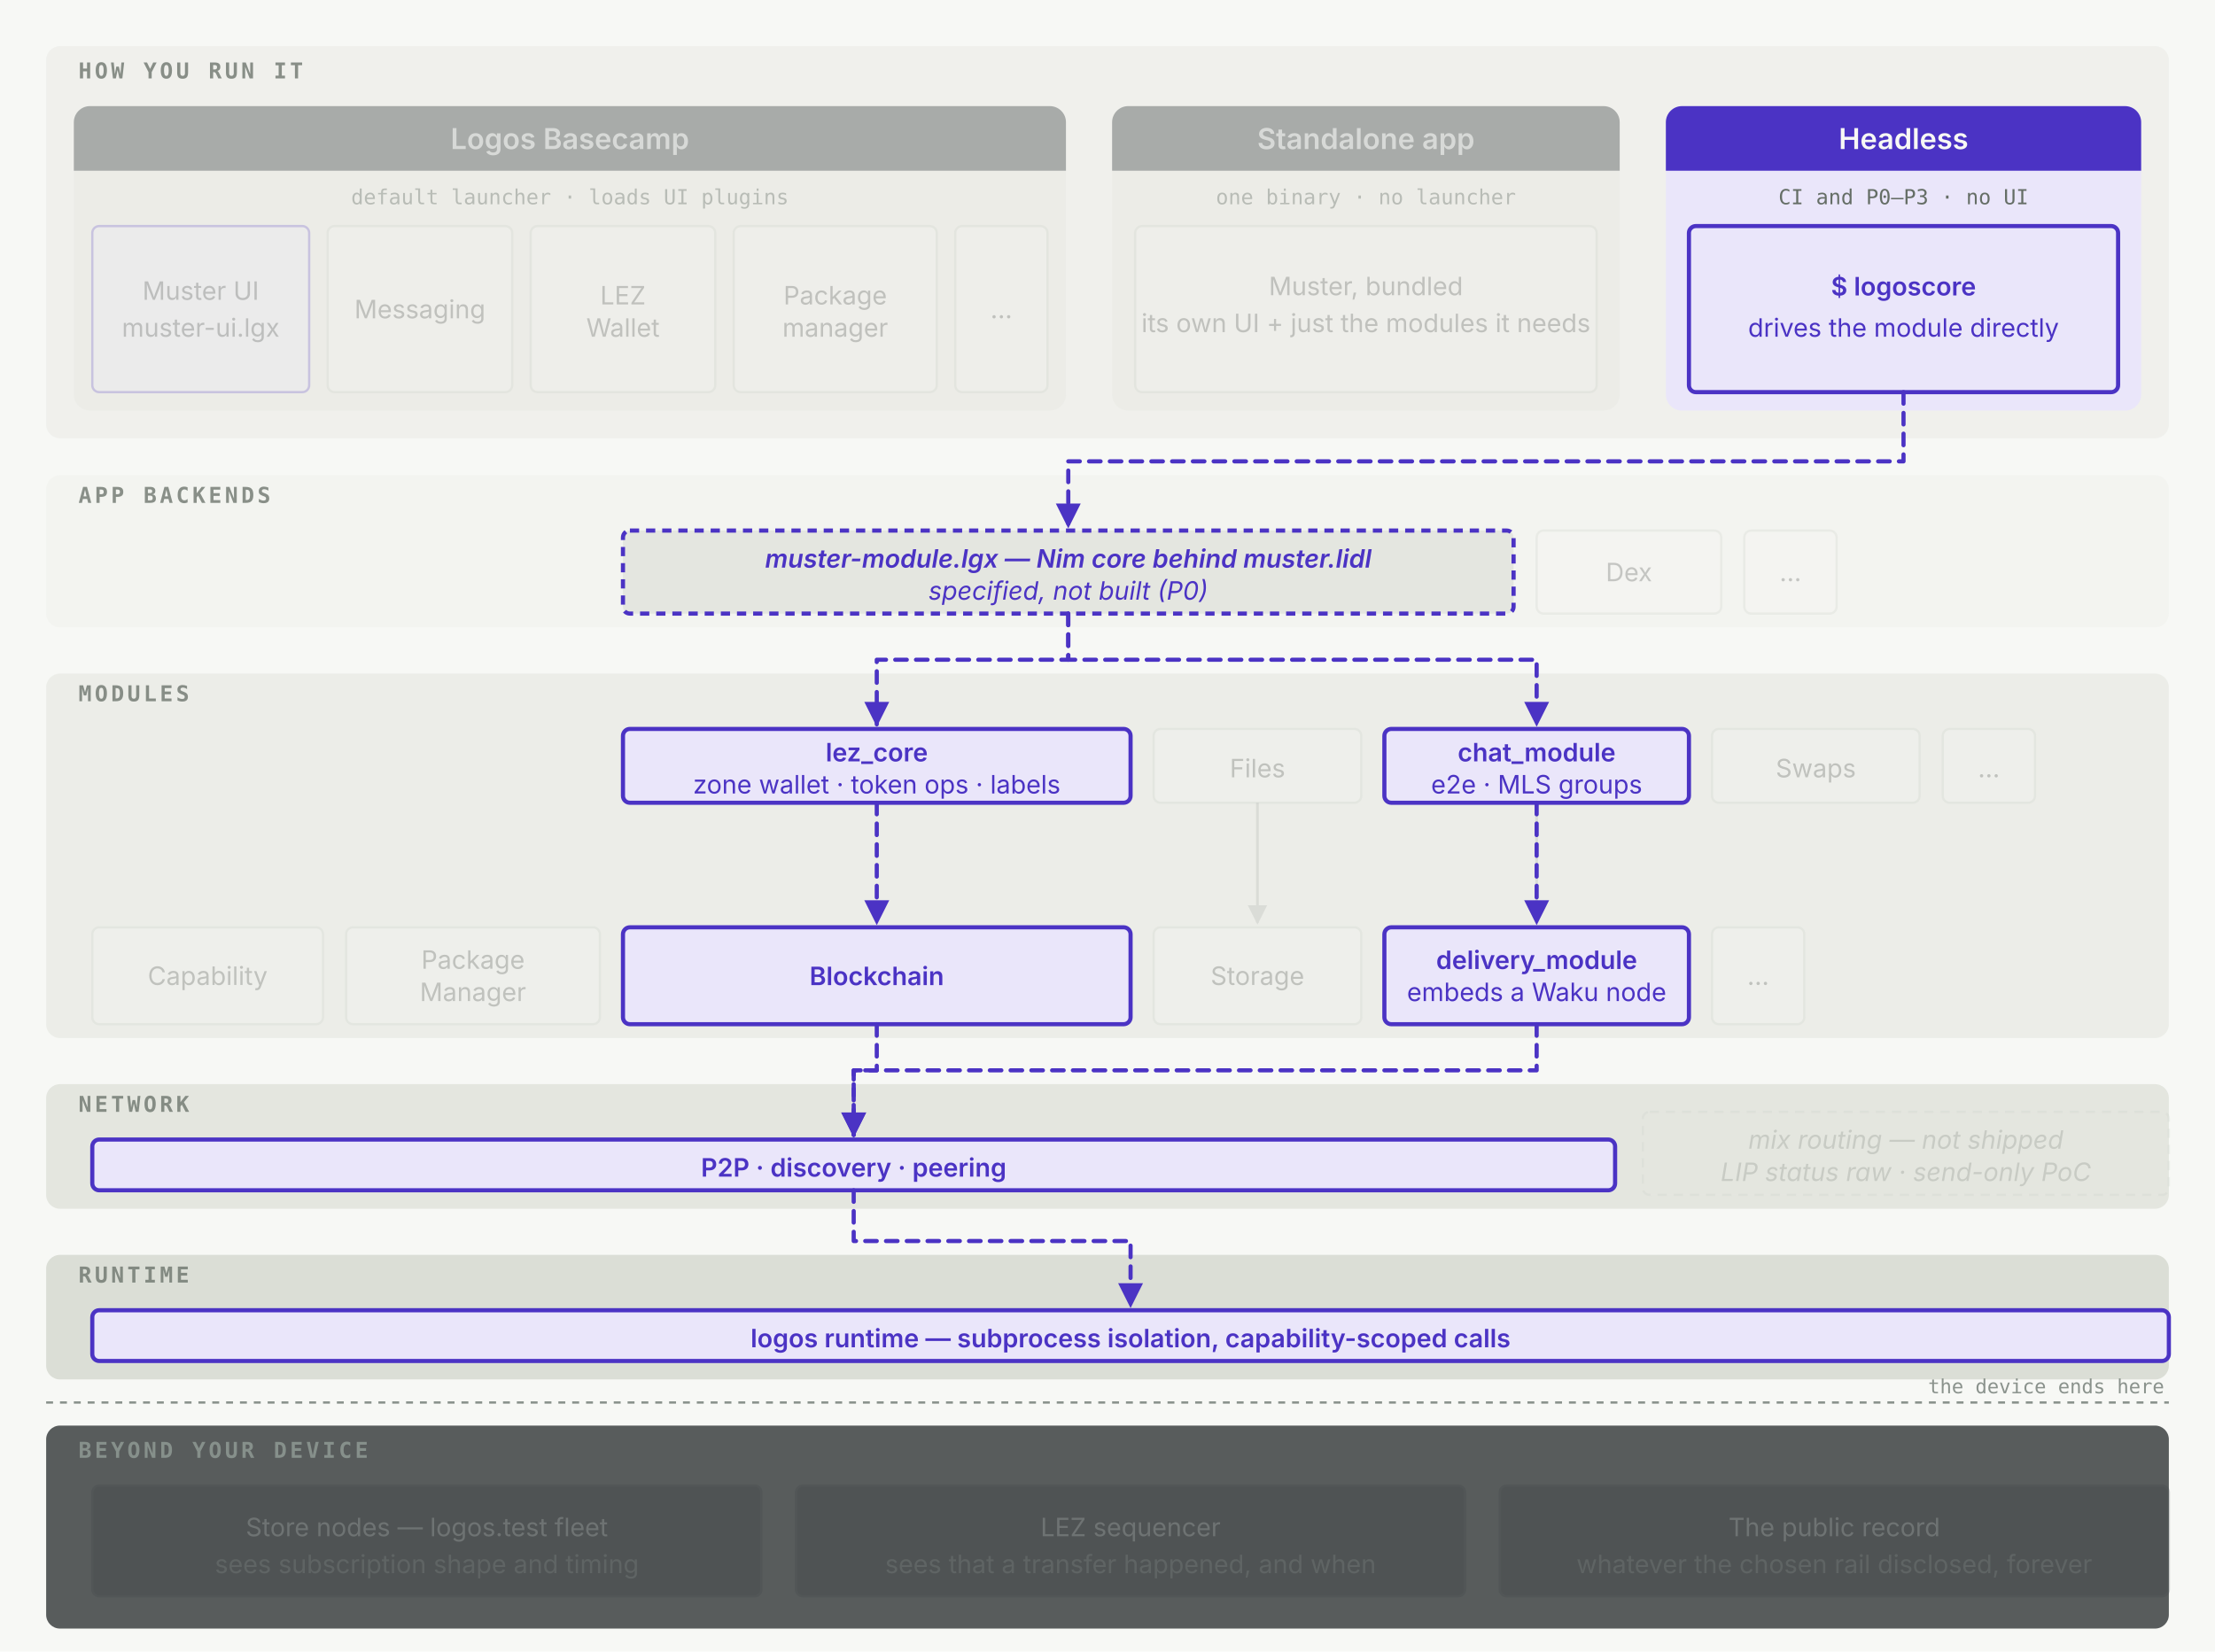
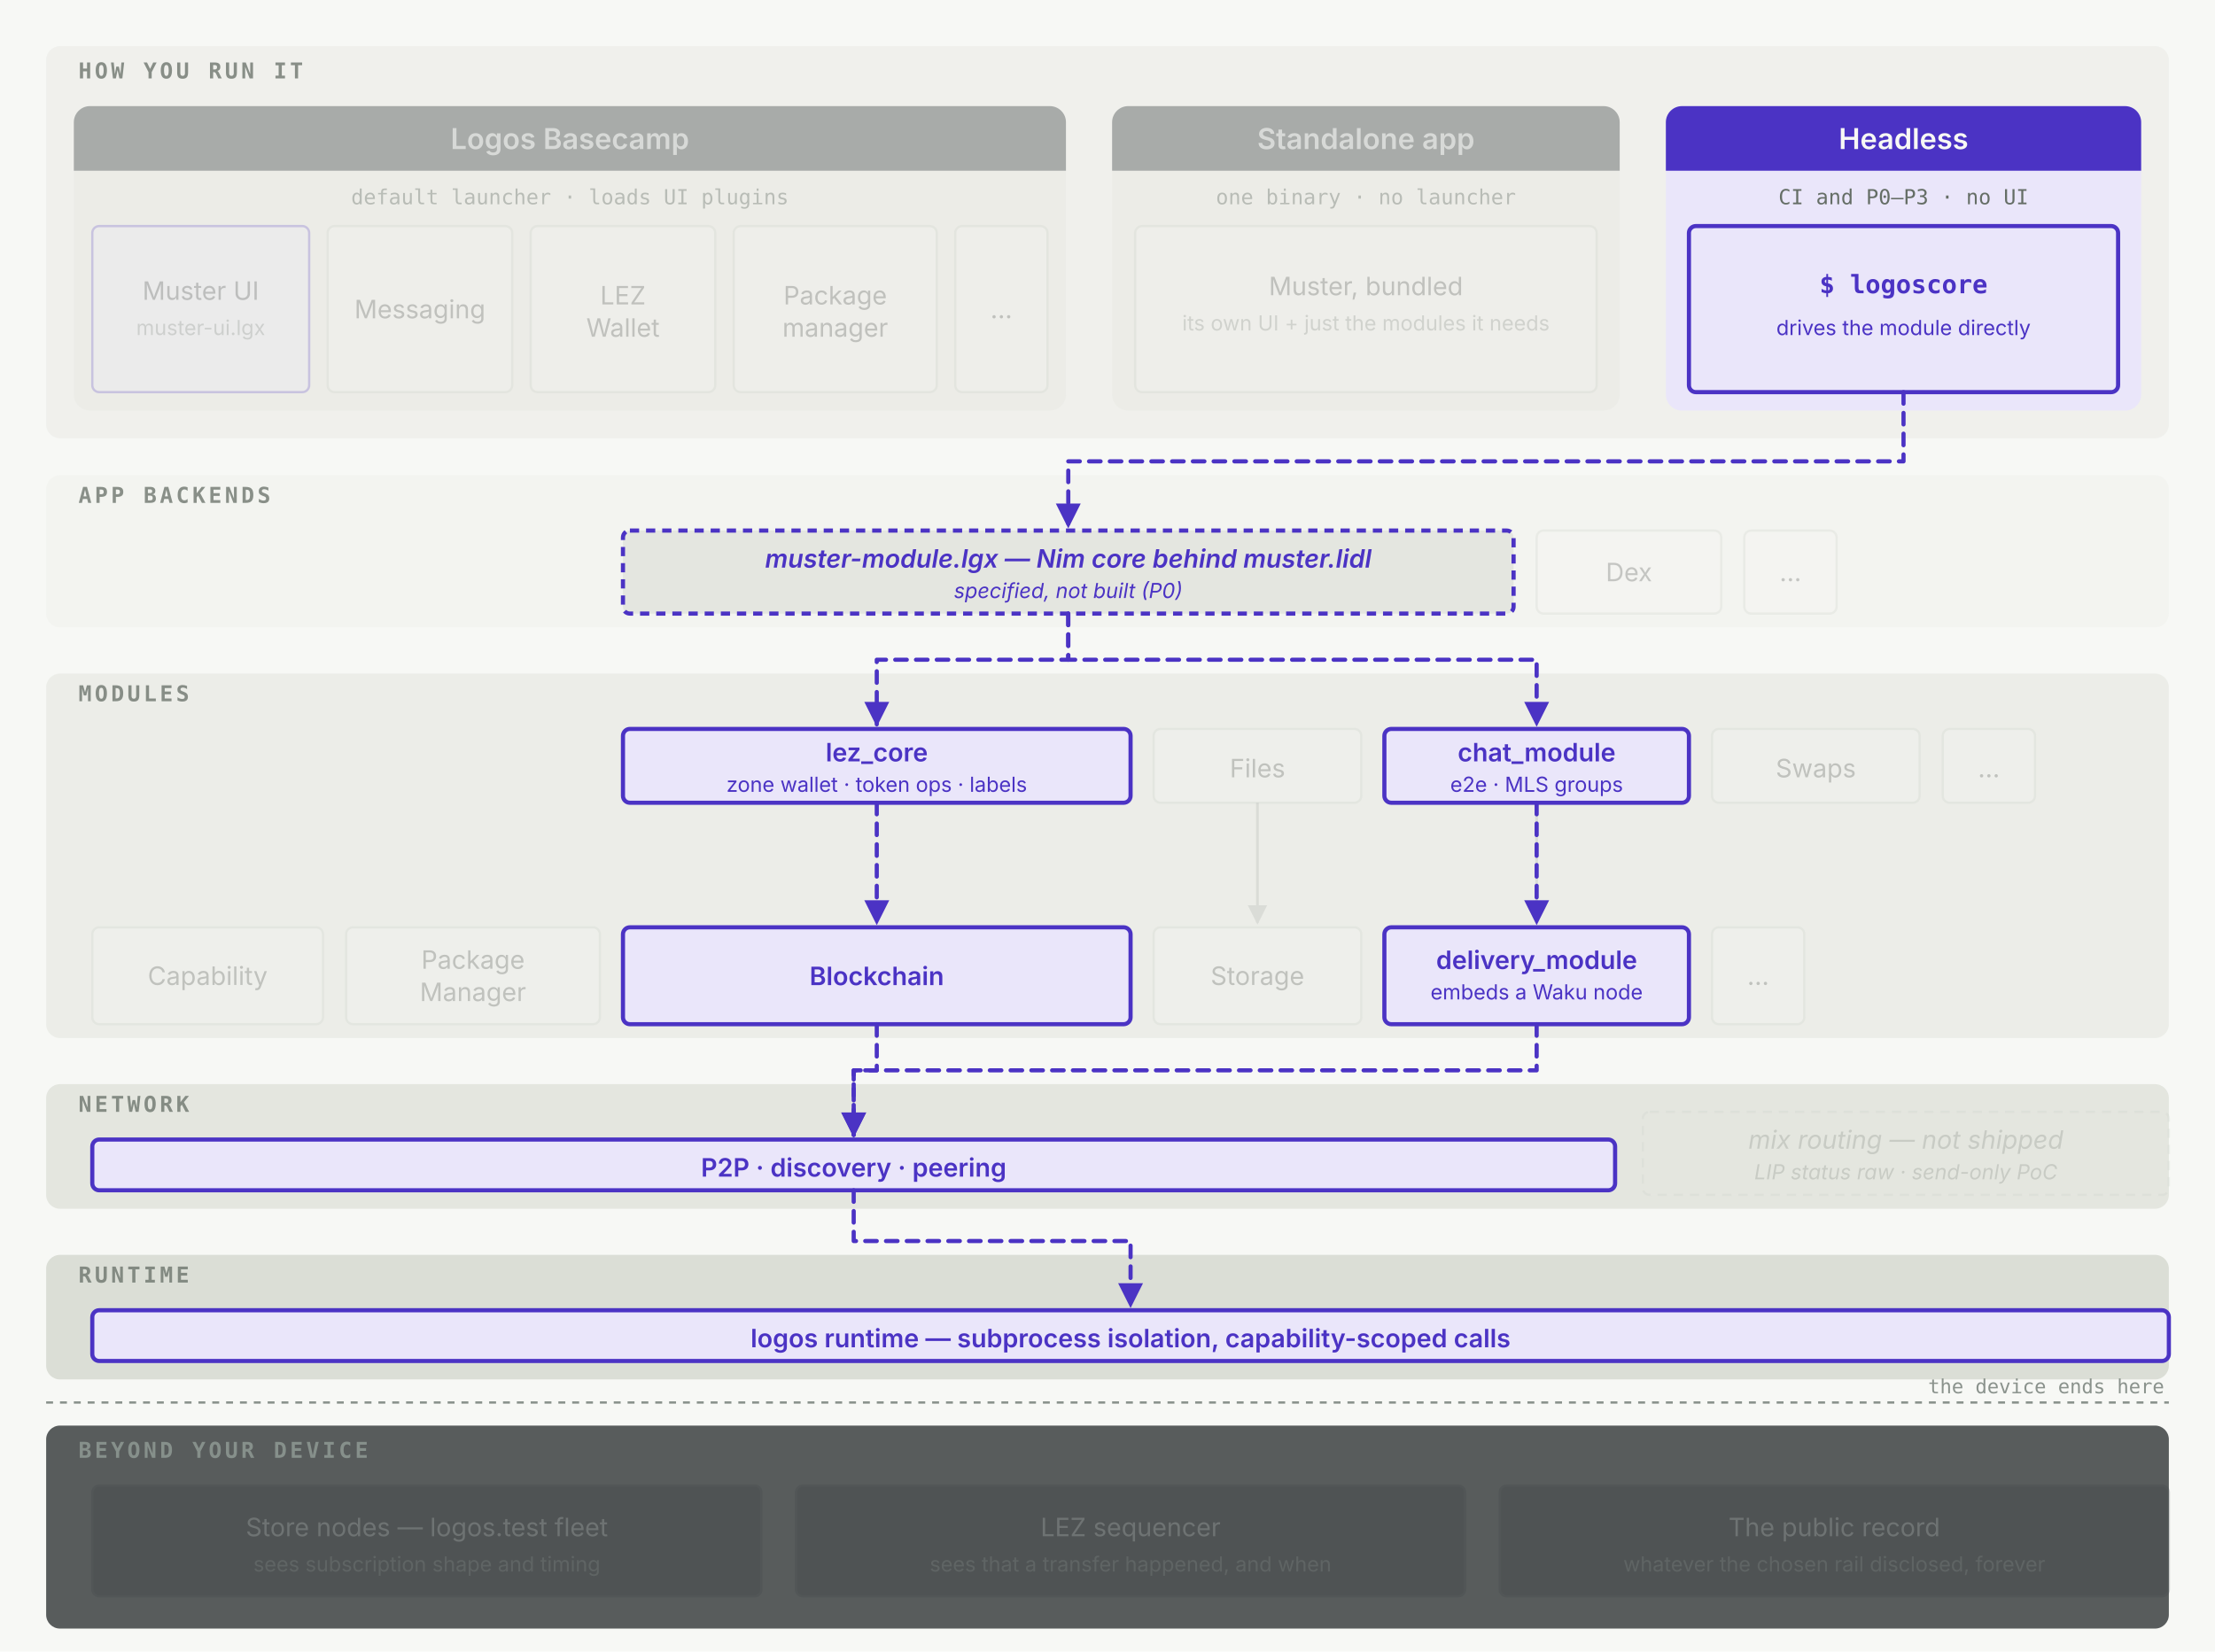
<svg xmlns="http://www.w3.org/2000/svg" class="bc-svg" width="960" height="716" viewBox="0 0 960 716" data-view="headless" role="img" aria-labelledby="bc-svg-title bc-svg-desc">
  <style>
  /* Tokens are declared on .bc-svg as well as .bc so that an &lt;svg&gt; lifted out of
     this page for static export carries them without any CSS rewriting. */
  .bc, .bc-svg {
    --bc-paper:   #E4E6E0;
    --bc-surface: #F7F8F5;
    --bc-ink:     #1A1F1C;
    --bc-muted:   #656E66;
    --bc-rule:    #C6CBC3;

    --bc-signal:      #4B33C4;
    --bc-signal-soft: #EAE6FA;
    --bc-settled:      #1E6B52;
    --bc-settled-soft: #DFEDE6;
    --bc-alarm:      #A32D1E;
    --bc-alarm-soft: #F6E3DF;

    --bc-outside:        #23282A;
    --bc-outside-ink:    #DCE2DE;
    --bc-outside-rule:   #3A4144;
    --bc-outside-accent: #8FA3F5;

    --bc-mono: 'DM Mono', ui-monospace, 'SF Mono', Menlo, monospace;
    --bc-sans: 'Instrument Sans', -apple-system, BlinkMacSystemFont, 'Segoe UI', sans-serif;
    --bc-dim: 0.22;
  }
  .bc { margin: 2em 0; color: #1A1F1C; }

  .bc-panel {
    background: #F7F8F5;
    border: 1px solid #C6CBC3;
    border-radius: 10px;
    overflow: hidden;
  }
  .bc-panel-header {
    padding: 0.7em 1.1em;
    background: #E4E6E0;
    border-bottom: 1px solid #C6CBC3;
    font-family: 'DM Mono', ui-monospace, 'SF Mono', Menlo, monospace;
    font-size: 0.7em;
    font-weight: 600;
    color: #656E66;
    text-transform: uppercase;
    letter-spacing: 0.08em;
    display: flex;
    align-items: center;
    gap: 0.6em;
  }
  .bc-panel-header .bc-spacer { margin-left: auto; }

  .bc-playpause {
    font-family: 'DM Mono', ui-monospace, 'SF Mono', Menlo, monospace;
    font-size: 0.95em;
    text-transform: uppercase;
    letter-spacing: 0.06em;
    padding: 0.3em 0.7em;
    border: 1px solid #C6CBC3;
    background: #F7F8F5;
    color: #656E66;
    border-radius: 999px;
    cursor: pointer;
  }
  .bc-playpause:hover { border-color: #1A1F1C; color: #1A1F1C; }
  .bc-playpause:focus-visible { outline: 2px solid #4B33C4; outline-offset: 2px; }

  /* ── Tabs ── */
  .bc-tabs {
    display: flex;
    flex-wrap: wrap;
    gap: 0.35em;
    padding: 0.85em 1em;
    background: #E4E6E0;
    border-bottom: 1px solid #C6CBC3;
  }
  .bc-tab {
    font-family: 'Instrument Sans', -apple-system, BlinkMacSystemFont, 'Segoe UI', sans-serif;
    font-size: 0.82em;
    font-weight: 500;
    padding: 0.42em 0.9em;
    border: 1px solid #C6CBC3;
    background: #F7F8F5;
    color: #656E66;
    border-radius: 999px;
    cursor: pointer;
    line-height: 1.25;
  }
  .bc-tab:hover { border-color: #1A1F1C; color: #1A1F1C; }
  .bc-tab:focus-visible { outline: 2px solid #4B33C4; outline-offset: 2px; }
  .bc-tab[aria-selected="true"] {
    background: #1A1F1C;
    border-color: #1A1F1C;
    color: #F7F8F5;
  }

  .bc-stage { padding: 1.3em 1em 0.9em; background: #F7F8F5; }
  .bc-svg { display: block; width: 100%; height: auto; max-width: 100%; }

  /* ── Layer bands ── */
  .bc-layer-bg { stroke: none; transition: opacity 0.3s ease; }
  .bc-layer-entry   { fill: #EDEEEA; }
  .bc-layer-apps    { fill: #F2F3EF; }
  .bc-layer-modules { fill: #E8EAE4; }
  .bc-layer-network { fill: #DDE0D8; }
  .bc-layer-runtime { fill: #D2D6CC; }
  .bc-layer-beyond  { fill: #23282A; }

  .bc-layer-label {
    font-family: 'DM Mono', ui-monospace, 'SF Mono', Menlo, monospace;
    font-size: 9.5px;
    font-weight: 600;
    letter-spacing: 0.14em;
    fill: #656E66;
    transition: opacity 0.3s ease;
  }
  .bc-layer-label-out { fill: #96A19B; }

  /* ── Nodes ── */
  .bc-node rect {
    fill: #F7F8F5;
    stroke: #C6CBC3;
    stroke-width: 1;
    transition: fill 0.3s ease, stroke 0.3s ease, opacity 0.3s ease;
  }
  .bc-node text {
    font-family: 'Instrument Sans', -apple-system, BlinkMacSystemFont, 'Segoe UI', sans-serif;
    fill: #1A1F1C;
    font-size: 11px;
    text-anchor: middle;
    dominant-baseline: middle;
    transition: fill 0.3s ease, opacity 0.3s ease;
  }
-   .bc-node-sub { font-size: 9px; fill: #656E66; }
-   .bc-node-mono { font-family: 'DM Mono', ui-monospace, 'SF Mono', Menlo, monospace; }
+   /* Written `.bc-node text.x`, not `.x`: a bare single-class selector is
+      specificity 0-1-0 and loses to `.bc-node text` at 0-1-1, so the modifier's
+      font-size would apply while its FILL silently did not. */
+   .bc-node text.bc-node-sub { font-size: 9px; fill: #656E66; }
+   .bc-node text.bc-node-mono { font-family: 'DM Mono', ui-monospace, 'SF Mono', Menlo, monospace; }

  /* Ours, as opposed to the platform's. */
  .bc-node-ours rect { stroke: #4B33C4; fill: #EAE6FA; }

  /* Specified but not built. Dashed, and it says so in words as well —
     the dash is a reminder, the label is the claim. */
  .bc-node-unbuilt rect { stroke-dasharray: 4 3; fill: #E4E6E0; }
  .bc-node-unbuilt text { font-style: italic; fill: #656E66; }

  /* Beyond the device: dark ground, light ink. */
  .bc-node-out rect { fill: #2E3436; stroke: #3A4144; }
  .bc-node-out text { fill: #DCE2DE; }
-   .bc-node-out .bc-node-sub { fill: #96A19B; }
+   /* .bc-svg-prefixed so it outranks `.bc-node text.bc-node-sub` above rather
+      than depending on source order — a dark-on-dark sub is unreadable. */
+   .bc-svg .bc-node-out text.bc-node-sub { fill: #96A19B; }

  /* ── Entry zones ── */
  .bc-entry .bc-entry-frame, .bc-entry .bc-entry-header { stroke: none; transition: fill 0.3s ease, opacity 0.3s ease; }
  .bc-entry .bc-entry-frame  { fill: #E4E6E0; }
  .bc-entry .bc-entry-header { fill: #3A4144; }
  .bc-entry text.bc-entry-title {
    font-family: 'Instrument Sans', -apple-system, BlinkMacSystemFont, 'Segoe UI', sans-serif; font-size: 12.5px; font-weight: 600;
    fill: #F7F8F5; text-anchor: middle; dominant-baseline: middle;
  }
  .bc-entry text.bc-entry-sub {
    font-family: 'DM Mono', ui-monospace, 'SF Mono', Menlo, monospace; font-size: 9px; fill: #656E66;
    text-anchor: middle; dominant-baseline: middle;
  }

  /* ── Arrows ── */
  .bc-arrow path { fill: none; stroke: #8A928C; stroke-width: 1.2; }
  .bc-arrow-head { fill: #8A928C; }
  .bc-flow-arrow path {
    fill: none; stroke-width: 1.8; stroke-linecap: round; stroke-linejoin: round;
    stroke-dasharray: 5 4;
    animation: bc-flow-dash 0.9s linear infinite;
  }
  @keyframes bc-flow-dash { to { stroke-dashoffset: -18; } }

  /* ── Dimming ── */
  .bc-svg[data-view]:not([data-view="overview"]) .bc-node:not(.bc-hl) rect,
  .bc-svg[data-view]:not([data-view="overview"]) .bc-node:not(.bc-hl) text {
    opacity: 0.22;
  }
  .bc-svg[data-view]:not([data-view="overview"]) .bc-entry:not(.bc-hl) .bc-entry-frame,
  .bc-svg[data-view]:not([data-view="overview"]) .bc-entry:not(.bc-hl) .bc-entry-header {
    opacity: 0.38;
  }
  .bc-svg[data-view]:not([data-view="overview"]) .bc-entry:not(.bc-hl) text.bc-entry-title { opacity: 0.6; }
  .bc-svg[data-view]:not([data-view="overview"]) .bc-entry:not(.bc-hl) text.bc-entry-sub { opacity: 0.38; }
  .bc-svg[data-view]:not([data-view="overview"]) .bc-arrow-static:not(.bc-hl) path,
  .bc-svg[data-view]:not([data-view="overview"]) .bc-arrow-static:not(.bc-hl) .bc-arrow-head { opacity: 0.18; }
  .bc-svg[data-view]:not([data-view="overview"]) .bc-layer-bg,
  .bc-svg[data-view]:not([data-view="overview"]) .bc-layer-label { opacity: 0.75; }

  /* ── Highlight ── */
  .bc-svg .bc-hl.bc-node rect { fill: #EAE6FA; stroke: #4B33C4; stroke-width: 1.8; }
  .bc-svg .bc-hl.bc-node text { fill: #4B33C4; font-weight: 600; }
  .bc-svg .bc-hl.bc-node .bc-node-sub { font-weight: 400; }
  .bc-svg .bc-hl.bc-entry .bc-entry-frame { fill: #EAE6FA; }
  .bc-svg .bc-hl.bc-entry .bc-entry-header { fill: #4B33C4; }

  /* Beyond the boundary keeps its dark ground when lit — crossing out of the
     device is the one thing a highlight must never make look safe. */
  .bc-svg .bc-hl.bc-node-out rect { fill: #2E3436; stroke: #8FA3F5; stroke-width: 1.8; }
  .bc-svg .bc-hl.bc-node-out text { fill: #8FA3F5; }

  .bc-svg .bc-hl.bc-node-unbuilt rect { fill: #E4E6E0; stroke: #4B33C4; }
  .bc-svg .bc-hl.bc-node-unbuilt text { fill: #4B33C4; font-style: italic; }

  .bc-flow-arrow path { stroke: #4B33C4; }
  .bc-flow-arrow .bc-arrow-head { fill: #4B33C4; }
  .bc-flow-arrow.bc-flow-out path { stroke: #8FA3F5; }
  .bc-flow-arrow.bc-flow-out .bc-arrow-head { fill: #8FA3F5; }

  /* ── Caption ── */
  .bc-caption { padding: 1em 1.3em 1.15em; border-top: 1px solid #C6CBC3; background: #E4E6E0; }
  .bc-caption h3 { font-family: 'Instrument Sans', -apple-system, BlinkMacSystemFont, 'Segoe UI', sans-serif; font-size: 0.98em; font-weight: 600; margin: 0 0 0.3em; }
  .bc-caption p { margin: 0; font-size: 0.92em; color: #3F4742; line-height: 1.6; }
  .bc-caption .bc-tag {
    display: inline-block; font-family: 'DM Mono', ui-monospace, 'SF Mono', Menlo, monospace; font-size: 0.72em;
    padding: 0.12em 0.5em; border-radius: 3px; background: #F7F8F5;
    border: 1px solid #C6CBC3; color: #656E66;
    text-transform: uppercase; letter-spacing: 0.05em; margin-right: 0.5em; vertical-align: 2px;
  }

  .bc-legend {
    display: flex; flex-wrap: wrap; gap: 1.4em;
    padding: 0.8em 1.3em; border-top: 1px solid #C6CBC3;
    background: #F7F8F5; font-size: 0.8em; color: #656E66;
  }
  .bc-legend span { display: inline-flex; align-items: center; gap: 0.5em; }
  .bc-legend i { width: 20px; height: 12px; border-radius: 2px; display: inline-block; }
  .bc-key-ours    { background: #EAE6FA; border: 1px solid #4B33C4; }
  .bc-key-unbuilt { background: #E4E6E0; border: 1px dashed #656E66; }
  .bc-key-out     { background: #2E3436; border: 1px solid #3A4144; }

  .bc-sr {
    position: absolute; width: 1px; height: 1px; padding: 0; margin: -1px;
    overflow: hidden; clip: rect(0 0 0 0); white-space: nowrap; border: 0;
  }

  /* U-10: motion is decoration here, never the only carrier of meaning. */
  @media (prefers-reduced-motion: reduce) {
    .bc-flow-arrow path { animation: none; stroke-dasharray: none; }
    .bc-node rect, .bc-node text, .bc-layer-bg, .bc-layer-label,
    .bc-entry .bc-entry-frame, .bc-entry .bc-entry-header { transition: none; }
  }

  /* ── added by export-frames.mjs ── */
  .bc-dim rect, .bc-dim text { opacity: 0.22; }
  .bc-dim .bc-entry-frame, .bc-dim .bc-entry-header { opacity: 0.38; }
  .bc-dim text.bc-entry-title { opacity: 0.6; }
  .bc-dim path { opacity: 0.18; }
  .bc-flow-arrow path { animation: none; }
</style>
  <rect width="960" height="716" fill="#F7F8F5" />
  <defs>
    <marker id="bc-arrow-marker" viewBox="0 0 10 10" refX="9" refY="5" markerWidth="7" markerHeight="7" orient="auto-start-reverse">
      <path d="M 0 0 L 10 5 L 0 10 z" class="bc-arrow-head" />
    </marker>
    <marker id="bc-flow-marker" viewBox="0 0 10 10" refX="9" refY="5" markerWidth="6" markerHeight="6" orient="auto-start-reverse">
      <path d="M 0 0 L 10 5 L 0 10 z" fill="#4B33C4" />
    </marker>
    <marker id="bc-flow-marker-out" viewBox="0 0 10 10" refX="9" refY="5" markerWidth="6" markerHeight="6" orient="auto-start-reverse">
      <path d="M 0 0 L 10 5 L 0 10 z" fill="#8FA3F5" />
    </marker>
  </defs>
  <rect class="bc-layer-bg bc-layer-entry" x="20" y="20" width="920" height="170" rx="6" />
  <rect class="bc-layer-bg bc-layer-apps" x="20" y="206" width="920" height="66" rx="6" />
  <rect class="bc-layer-bg bc-layer-modules" x="20" y="292" width="920" height="158" rx="6" />
  <rect class="bc-layer-bg bc-layer-network" x="20" y="470" width="920" height="54" rx="6" />
  <rect class="bc-layer-bg bc-layer-runtime" x="20" y="544" width="920" height="54" rx="6" />
  <rect class="bc-layer-bg bc-layer-beyond" x="20" y="618" width="920" height="88" rx="6" />
  <text class="bc-layer-label" x="34" y="34">HOW YOU RUN IT</text>
  <text class="bc-layer-label" x="34" y="218">APP BACKENDS</text>
  <text class="bc-layer-label" x="34" y="304">MODULES</text>
  <text class="bc-layer-label" x="34" y="482">NETWORK</text>
  <text class="bc-layer-label" x="34" y="556">RUNTIME</text>
  <text class="bc-layer-label bc-layer-label-out" x="34" y="632">BEYOND YOUR DEVICE</text>
  <path d="M 20 608 L 940 608" stroke="#8A928C" stroke-width="1" stroke-dasharray="3 3" fill="none" />
  <text x="938" y="604" text-anchor="end" font-family="'DM Mono',ui-monospace,Menlo,monospace" font-size="8.5" fill="#8A928C">the device ends here</text>
  <g class="bc-entry bc-dim" data-id="basecamp">
    <rect class="bc-entry-frame" x="32" y="46" width="430" height="132" rx="7" />
    <path class="bc-entry-header" d="M 39 46 L 455 46 A 7 7 0 0 1 462 53 L 462 74 L 32 74 L 32 53 A 7 7 0 0 1 39 46 Z" />
    <text class="bc-entry-title" x="247" y="60">Logos Basecamp</text>
    <text class="bc-entry-sub" x="247" y="86">default launcher · loads UI plugins</text>
  </g>
  <g class="bc-node bc-node-ours bc-dim" data-id="ui-muster">
    <rect x="40" y="98" width="94" height="72" rx="3" />
    <text x="87" y="126">Muster UI</text>
    <text x="87" y="142" class="bc-node-sub">muster-ui.lgx</text>
  </g>
  <g class="bc-node bc-dim" data-id="ui-messaging">
    <rect x="142" y="98" width="80" height="72" rx="3" />
    <text x="182" y="134">Messaging</text>
  </g>
  <g class="bc-node bc-dim" data-id="ui-wallet">
    <rect x="230" y="98" width="80" height="72" rx="3" />
    <text x="270" y="128">LEZ</text>
    <text x="270" y="142">Wallet</text>
  </g>
  <g class="bc-node bc-dim" data-id="ui-pkgmgr">
    <rect x="318" y="98" width="88" height="72" rx="3" />
    <text x="362" y="128">Package</text>
    <text x="362" y="142">manager</text>
  </g>
  <g class="bc-node bc-dim" data-id="ui-more">
    <rect x="414" y="98" width="40" height="72" rx="3" />
    <text x="434" y="134">…</text>
  </g>
  <g class="bc-entry bc-dim" data-id="standalone">
    <rect class="bc-entry-frame" x="482" y="46" width="220" height="132" rx="7" />
    <path class="bc-entry-header" d="M 489 46 L 695 46 A 7 7 0 0 1 702 53 L 702 74 L 482 74 L 482 53 A 7 7 0 0 1 489 46 Z" />
    <text class="bc-entry-title" x="592" y="60">Standalone app</text>
    <text class="bc-entry-sub" x="592" y="86">one binary · no launcher</text>
  </g>
  <g class="bc-node bc-dim" data-id="standalone-app">
    <rect x="492" y="98" width="200" height="72" rx="3" />
    <text x="592" y="124">Muster, bundled</text>
    <text x="592" y="140" class="bc-node-sub">its own UI + just the modules it needs</text>
  </g>
  <g class="bc-entry bc-hl" data-id="headless">
    <rect class="bc-entry-frame" x="722" y="46" width="206" height="132" rx="7" />
    <path class="bc-entry-header" d="M 729 46 L 921 46 A 7 7 0 0 1 928 53 L 928 74 L 722 74 L 722 53 A 7 7 0 0 1 729 46 Z" />
    <text class="bc-entry-title" x="825" y="60">Headless</text>
    <text class="bc-entry-sub" x="825" y="86">CI and P0–P3 · no UI</text>
  </g>
  <g class="bc-node bc-hl" data-id="headless-cli">
    <rect x="732" y="98" width="186" height="72" rx="3" />
    <text x="825" y="124" class="bc-node-mono">$ logoscore</text>
    <text x="825" y="142" class="bc-node-sub">drives the module directly</text>
  </g>
  <g class="bc-node bc-node-ours bc-node-unbuilt bc-hl" data-id="muster-module">
    <rect x="270" y="230" width="386" height="36" rx="3" />
    <text x="463" y="242">muster-module.lgx — Nim core behind muster.lidl</text>
    <text x="463" y="256" class="bc-node-sub">specified, not built (P0)</text>
  </g>
  <g class="bc-node bc-dim" data-id="app-dex">
    <rect x="666" y="230" width="80" height="36" rx="3" />
    <text x="706" y="248">Dex</text>
  </g>
  <g class="bc-node bc-dim" data-id="app-more">
    <rect x="756" y="230" width="40" height="36" rx="3" />
    <text x="776" y="248">…</text>
  </g>
  <g class="bc-node bc-hl" data-id="lez">
    <rect x="270" y="316" width="220" height="32" rx="3" />
    <text x="380" y="326">lez_core</text>
    <text x="380" y="340" class="bc-node-sub">zone wallet · token ops · labels</text>
  </g>
  <g class="bc-node bc-dim" data-id="files">
    <rect x="500" y="316" width="90" height="32" rx="3" />
    <text x="545" y="333">Files</text>
  </g>
  <g class="bc-node bc-hl" data-id="chat">
    <rect x="600" y="316" width="132" height="32" rx="3" />
    <text x="666" y="326">chat_module</text>
    <text x="666" y="340" class="bc-node-sub">e2e · MLS groups</text>
  </g>
  <g class="bc-node bc-dim" data-id="swaps">
    <rect x="742" y="316" width="90" height="32" rx="3" />
    <text x="787" y="333">Swaps</text>
  </g>
  <g class="bc-node bc-dim" data-id="modules-upper-more">
    <rect x="842" y="316" width="40" height="32" rx="3" />
    <text x="862" y="333">…</text>
  </g>
  <g class="bc-arrow bc-arrow-static bc-dim" data-id="arrow-chat-delivery">
    <path d="M 666 348 L 666 400" marker-end="url(#bc-arrow-marker)" />
  </g>
  <g class="bc-arrow bc-arrow-static bc-dim" data-id="arrow-files-storage">
    <path d="M 545 348 L 545 400" marker-end="url(#bc-arrow-marker)" />
  </g>
  <g class="bc-node bc-dim" data-id="capability">
    <rect x="40" y="402" width="100" height="42" rx="3" />
    <text x="90" y="423">Capability</text>
  </g>
  <g class="bc-node bc-dim" data-id="package-manager">
    <rect x="150" y="402" width="110" height="42" rx="3" />
    <text x="205" y="416">Package</text>
    <text x="205" y="430">Manager</text>
  </g>
  <g class="bc-node bc-hl" data-id="blockchain">
    <rect x="270" y="402" width="220" height="42" rx="3" />
    <text x="380" y="423">Blockchain</text>
  </g>
  <g class="bc-node bc-dim" data-id="storage">
    <rect x="500" y="402" width="90" height="42" rx="3" />
    <text x="545" y="423">Storage</text>
  </g>
  <g class="bc-node bc-hl" data-id="delivery">
    <rect x="600" y="402" width="132" height="42" rx="3" />
    <text x="666" y="416">delivery_module</text>
    <text x="666" y="430" class="bc-node-sub">embeds a Waku node</text>
  </g>
  <g class="bc-node bc-dim" data-id="modules-lower-more">
    <rect x="742" y="402" width="40" height="42" rx="3" />
    <text x="762" y="423">…</text>
  </g>
  <g class="bc-node bc-hl" data-id="p2p">
    <rect x="40" y="494" width="660" height="22" rx="3" />
    <text x="370" y="506">P2P · discovery · peering</text>
  </g>
  <g class="bc-node bc-node-unbuilt bc-dim" data-id="mix">
    <rect x="712" y="482" width="228" height="36" rx="3" />
    <text x="826" y="494">mix routing — not shipped</text>
    <text x="826" y="508" class="bc-node-sub">LIP status raw · send-only PoC</text>
  </g>
  <g class="bc-node bc-hl" data-id="runtime">
    <rect x="40" y="568" width="900" height="22" rx="3" />
    <text x="490" y="580">logos runtime — subprocess isolation, capability-scoped calls</text>
  </g>
  <g class="bc-node bc-node-out bc-dim" data-id="store-nodes">
    <rect x="40" y="644" width="290" height="48" rx="3" />
    <text x="185" y="662">Store nodes — logos.test fleet</text>
    <text x="185" y="678" class="bc-node-sub">sees subscription shape and timing</text>
  </g>
  <g class="bc-node bc-node-out bc-dim" data-id="sequencer">
    <rect x="345" y="644" width="290" height="48" rx="3" />
    <text x="490" y="662">LEZ sequencer</text>
    <text x="490" y="678" class="bc-node-sub">sees that a transfer happened, and when</text>
  </g>
  <g class="bc-node bc-node-out bc-dim" data-id="public-record">
    <rect x="650" y="644" width="290" height="48" rx="3" />
    <text x="795" y="662">The public record</text>
    <text x="795" y="678" class="bc-node-sub">whatever the chosen rail disclosed, forever</text>
  </g>
  <g class="bc-flow-arrows">
    <g class="bc-arrow bc-flow-arrow">
      <path d="M 825 170 L 825 200 L 463 200 L 463 228" marker-end="url(#bc-flow-marker)" />
    </g>
    <g class="bc-arrow bc-flow-arrow">
      <path d="M 463 266 L 463 286 L 380 286 L 380 314" marker-end="url(#bc-flow-marker)" />
    </g>
    <g class="bc-arrow bc-flow-arrow">
      <path d="M 380 348 L 380 400" marker-end="url(#bc-flow-marker)" />
    </g>
    <g class="bc-arrow bc-flow-arrow">
      <path d="M 380 444 L 380 464 L 370 464 L 370 492" marker-end="url(#bc-flow-marker)" />
    </g>
    <g class="bc-arrow bc-flow-arrow">
      <path d="M 370 516 L 370 538 L 490 538 L 490 566" marker-end="url(#bc-flow-marker)" />
    </g>
    <g class="bc-arrow bc-flow-arrow">
      <path d="M 463 266 L 463 286 L 666 286 L 666 314" marker-end="url(#bc-flow-marker)" />
    </g>
    <g class="bc-arrow bc-flow-arrow">
      <path d="M 666 348 L 666 400" marker-end="url(#bc-flow-marker)" />
    </g>
    <g class="bc-arrow bc-flow-arrow">
      <path d="M 666 444 L 666 464 L 370 464 L 370 492" marker-end="url(#bc-flow-marker)" />
    </g>
  </g>
</svg>
